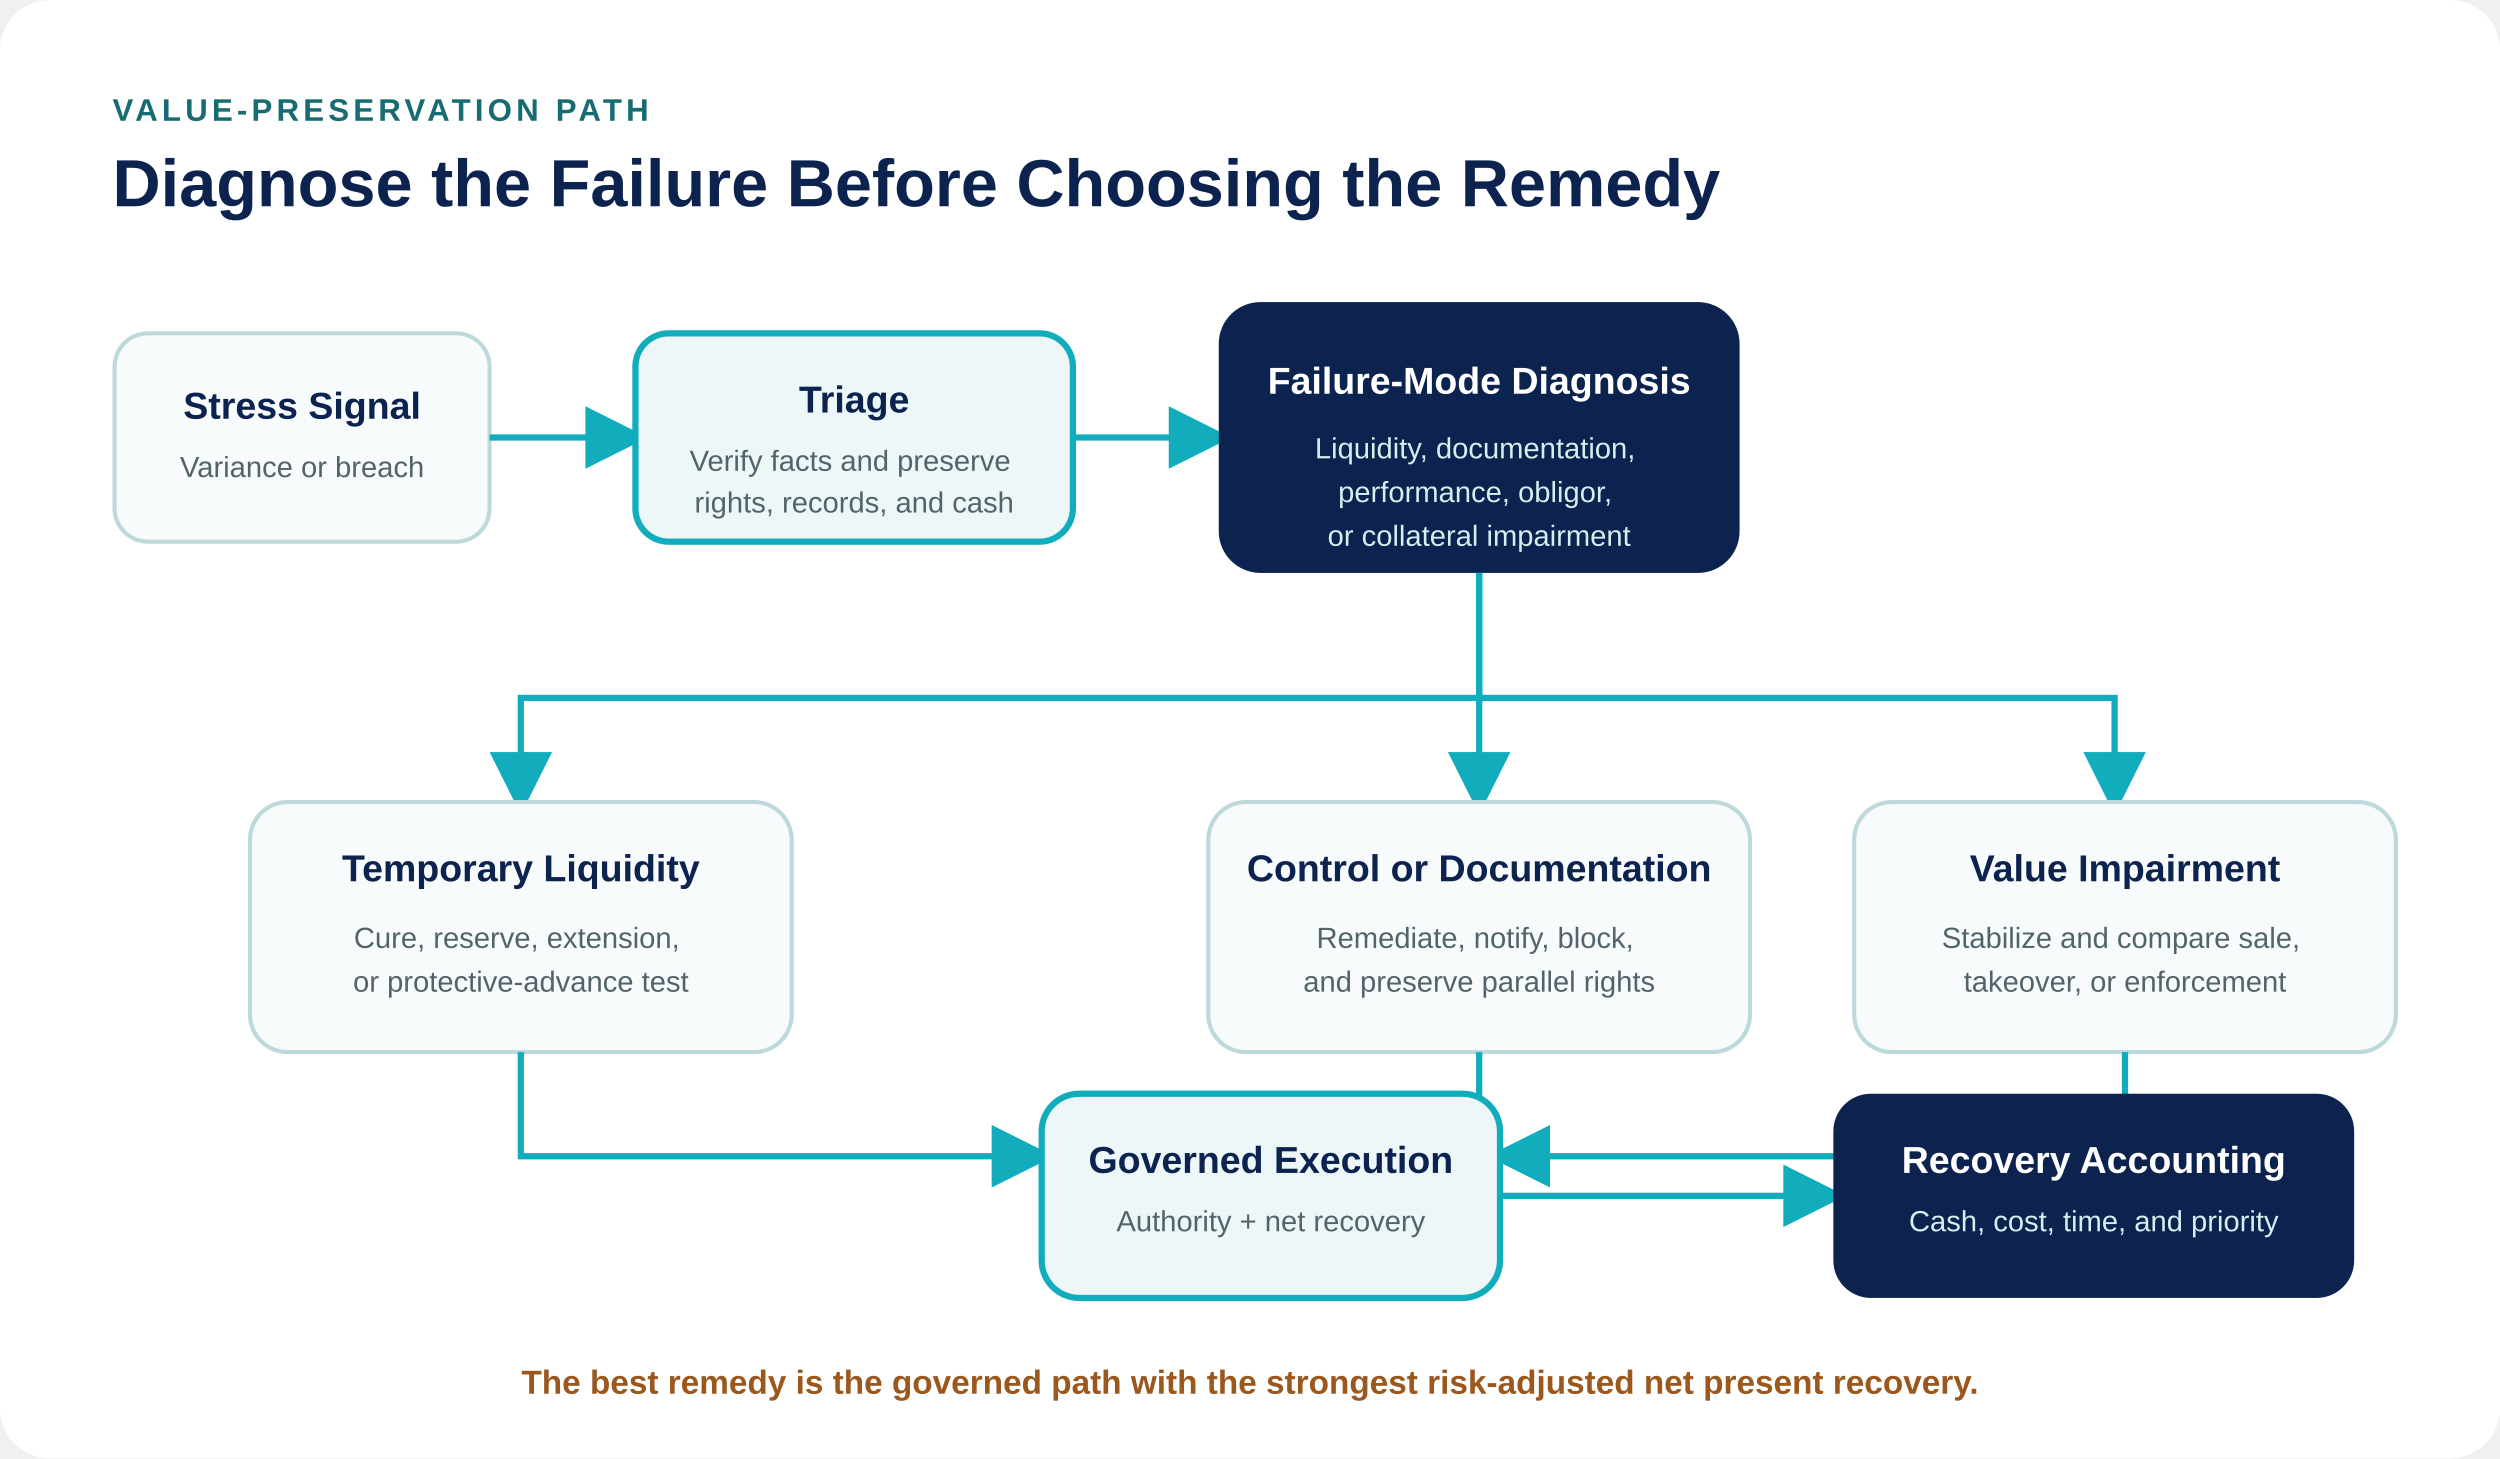
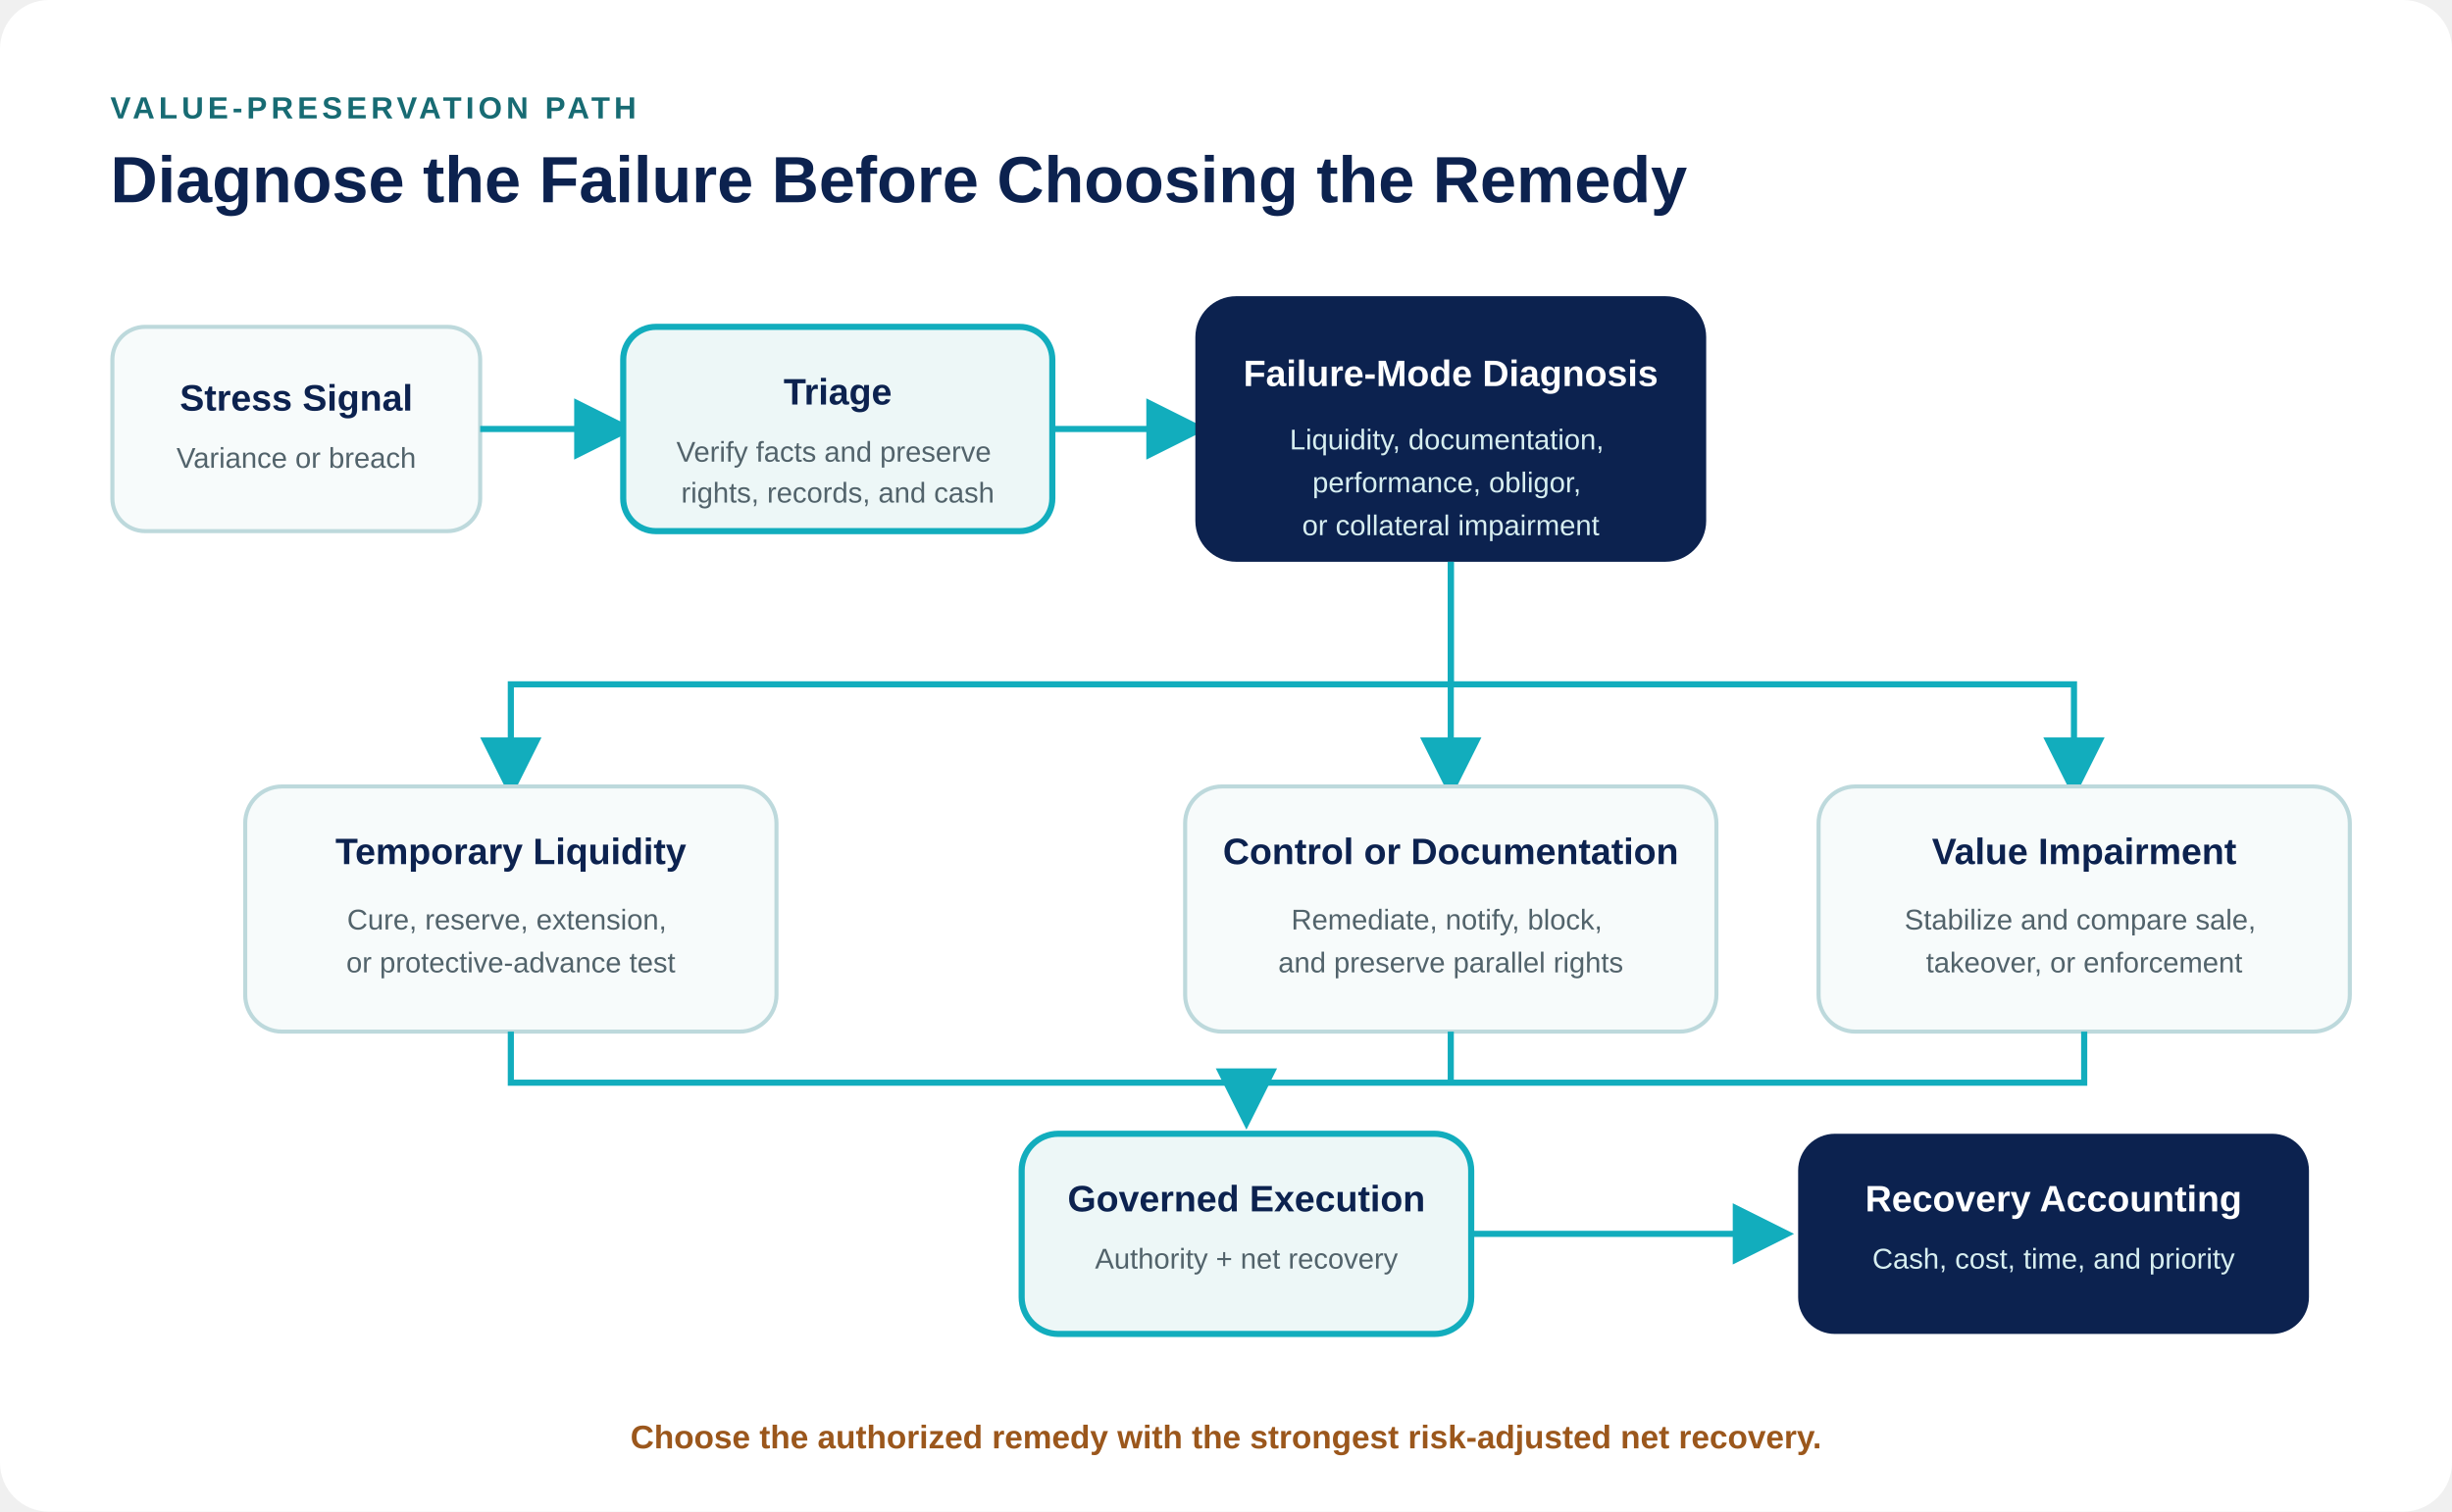
- <svg xmlns="http://www.w3.org/2000/svg" width="1200" height="700" viewBox="0 0 1200 700" role="img" aria-labelledby="workout-title workout-desc">
+ <svg xmlns="http://www.w3.org/2000/svg" width="1200" height="740" viewBox="0 0 1200 740" role="img" aria-labelledby="workout-title workout-desc">
  <defs>
    <marker id="workout-arrow" markerWidth="10" markerHeight="10" refX="8" refY="5" orient="auto">
      <path d="M0 0 10 5 0 10z" fill="#12adbd" />
    </marker>
    <style>.bg{fill:#fff}.eyebrow{font:700 15px Aptos,Segoe UI,Arial,sans-serif;letter-spacing:2px;fill:#176b73}.title{font:750 32px Aptos,Segoe UI,Arial,sans-serif;fill:#0c224f}.box{fill:#f7fbfb;stroke:#bdd9dc;stroke-width:2}.accent{fill:#edf7f7;stroke:#12adbd;stroke-width:3}.dark{fill:#0c224f}.label{font:750 18px Aptos,Segoe UI,Arial,sans-serif;fill:#0c224f;text-anchor:middle}.detail{font:400 14px Aptos,Segoe UI,Arial,sans-serif;fill:#52636b;text-anchor:middle}.white{font:750 18px Aptos,Segoe UI,Arial,sans-serif;fill:#fff;text-anchor:middle}.whitesub{font:400 14px Aptos,Segoe UI,Arial,sans-serif;fill:#d7eef0;text-anchor:middle}.arrow{fill:none;stroke:#12adbd;stroke-width:3;marker-end:url(#workout-arrow)}.note{font:700 16px Aptos,Segoe UI,Arial,sans-serif;fill:#9b571c;text-anchor:middle}</style>
  </defs>
-   <rect class="bg" width="1200" height="700" rx="24" />
+   <rect class="bg" width="1200" height="740" rx="24" />
  <text class="eyebrow" x="54" y="58">VALUE-PRESERVATION PATH</text>
  <text class="title" x="54" y="99">Diagnose the Failure Before Choosing the Remedy</text>
  <g transform="translate(55 160)">
    <rect class="box" width="180" height="100" rx="16" />
    <text class="label" x="90" y="41">Stress Signal</text>
    <text class="detail" x="90" y="69">Variance or breach</text>
  </g>
  <path class="arrow" d="M235 210H305" />
  <g transform="translate(305 160)">
    <rect class="accent" width="210" height="100" rx="16" />
    <text class="label" x="105" y="38">Triage</text>
    <text class="detail" x="105" y="66">
      <tspan x="105">Verify facts and preserve</tspan>
      <tspan x="105" dy="20">rights, records, and cash</tspan>
    </text>
  </g>
  <path class="arrow" d="M515 210H585" />
  <g transform="translate(585 145)">
    <rect class="dark" width="250" height="130" rx="20" />
    <text class="white" x="125" y="44">Failure-Mode Diagnosis</text>
    <text class="whitesub" x="125" y="75">
      <tspan x="125">Liquidity, documentation,</tspan>
      <tspan x="125" dy="21">performance, obligor,</tspan>
      <tspan x="125" dy="21">or collateral impairment</tspan>
    </text>
  </g>
  <path class="arrow" d="M710 275V335H250V385" />
  <path class="arrow" d="M710 275V385" />
  <path class="arrow" d="M710 335H1015V385" />
  <g transform="translate(120 385)">
    <rect class="box" width="260" height="120" rx="18" />
    <text class="label" x="130" y="38">Temporary Liquidity</text>
    <text class="detail" x="130" y="70">
      <tspan x="130">Cure, reserve, extension,</tspan>
      <tspan x="130" dy="21">or protective-advance test</tspan>
    </text>
  </g>
  <g transform="translate(580 385)">
    <rect class="box" width="260" height="120" rx="18" />
    <text class="label" x="130" y="38">Control or Documentation</text>
    <text class="detail" x="130" y="70">
      <tspan x="130">Remediate, notify, block,</tspan>
      <tspan x="130" dy="21">and preserve parallel rights</tspan>
    </text>
  </g>
  <g transform="translate(890 385)">
    <rect class="box" width="260" height="120" rx="18" />
    <text class="label" x="130" y="38">Value Impairment</text>
    <text class="detail" x="130" y="70">
      <tspan x="130">Stabilize and compare sale,</tspan>
      <tspan x="130" dy="21">takeover, or enforcement</tspan>
    </text>
  </g>
-   <path class="arrow" d="M250 505V555H500" />
-   <path class="arrow" d="M710 505V555H610" />
-   <path class="arrow" d="M1020 505V555H720" />
-   <g transform="translate(500 525)">
+   <path d="M250 505V530H1020V505M710 505V530" fill="none" stroke="#12adbd" stroke-width="3" />
+   <path class="arrow" d="M610 530V547" />
+   <g transform="translate(500 555)">
    <rect class="accent" width="220" height="98" rx="18" />
    <text class="label" x="110" y="38">Governed Execution</text>
    <text class="detail" x="110" y="66">Authority + net recovery</text>
  </g>
-   <path class="arrow" d="M720 574H880" />
-   <g transform="translate(880 525)">
+   <path class="arrow" d="M720 604H872" />
+   <g transform="translate(880 555)">
    <rect class="dark" width="250" height="98" rx="18" />
    <text class="white" x="125" y="38">Recovery Accounting</text>
    <text class="whitesub" x="125" y="66">Cash, cost, time, and priority</text>
  </g>
-   <text class="note" x="600" y="669">The best remedy is the governed path with the strongest risk-adjusted net present recovery.</text>
+   <text class="note" x="600" y="709">Choose the authorized remedy with the strongest risk-adjusted net recovery.</text>
</svg>
